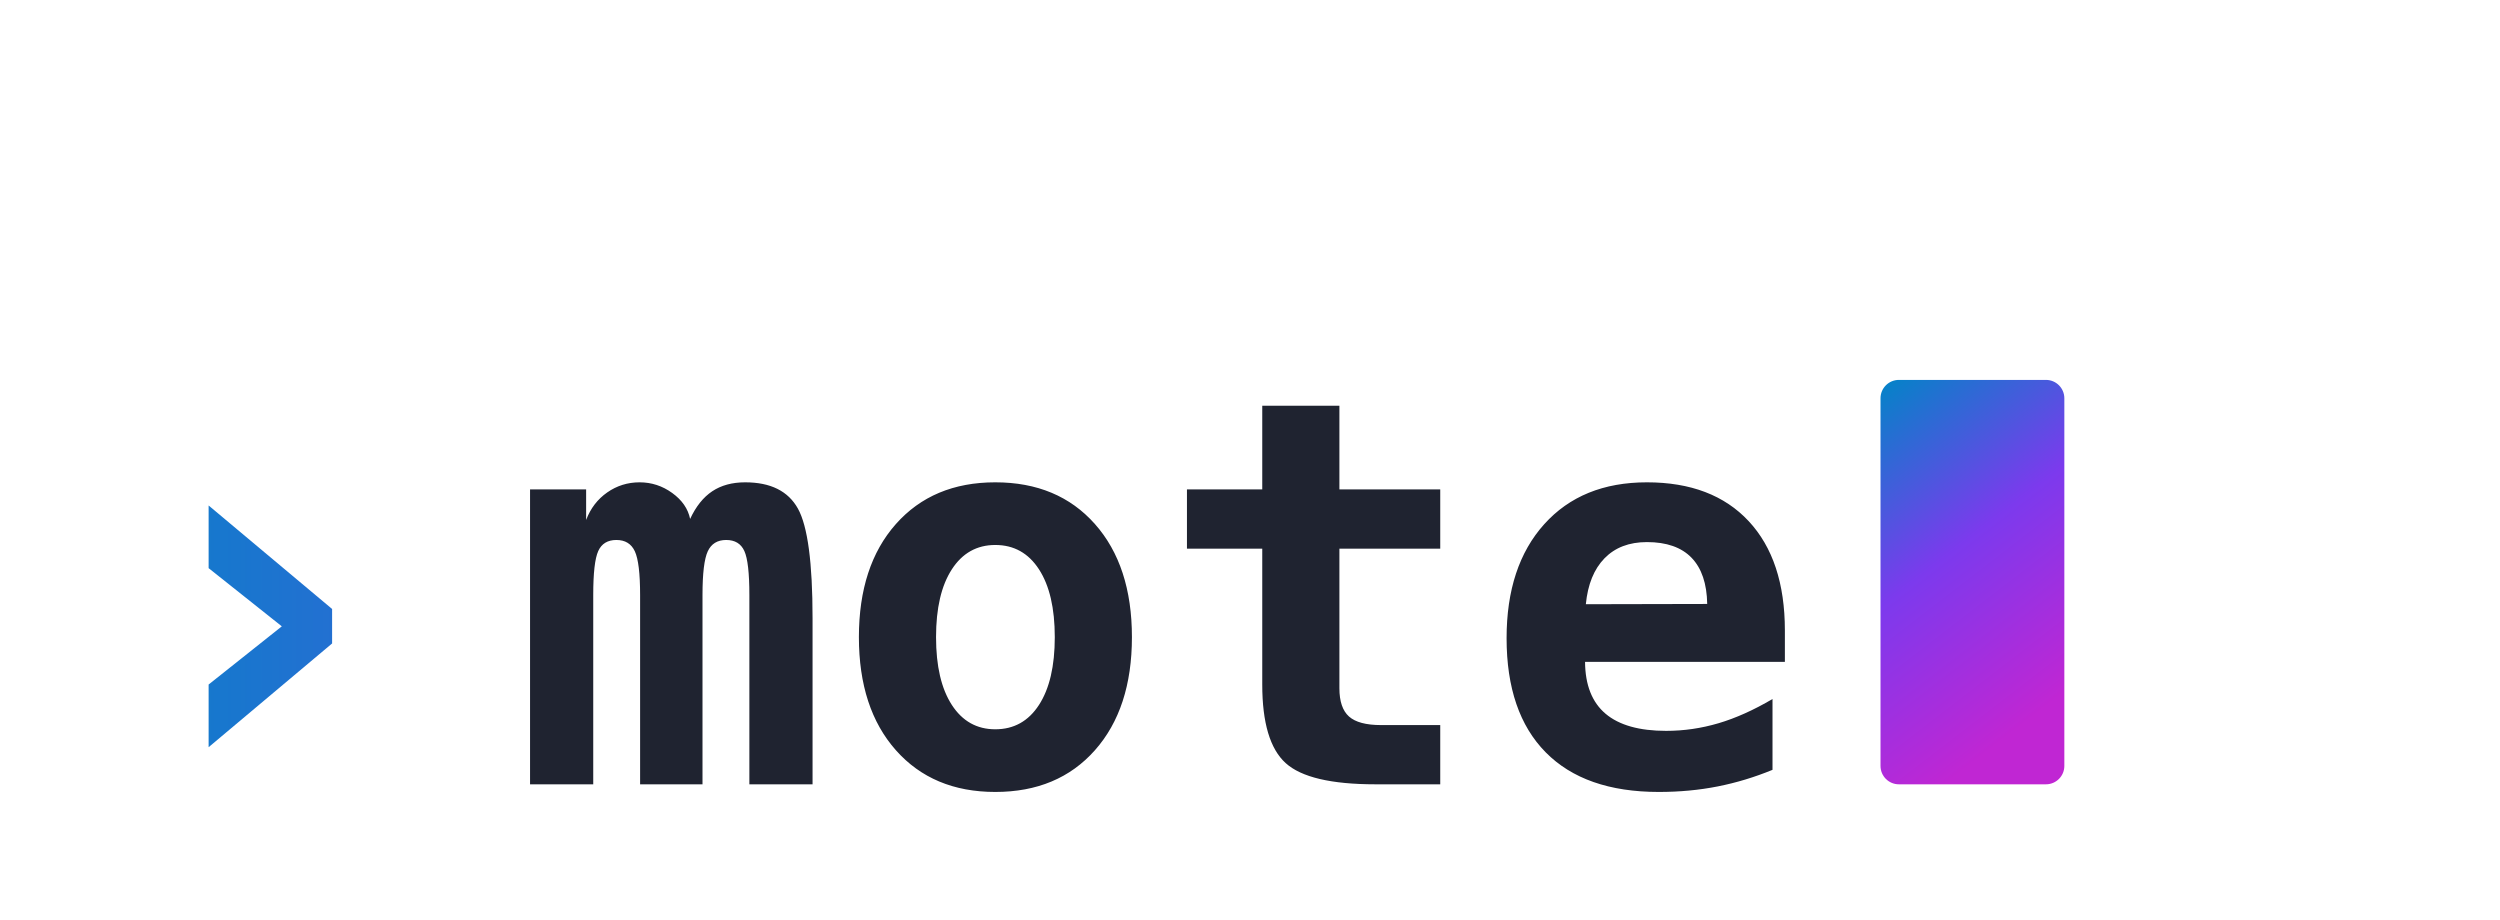
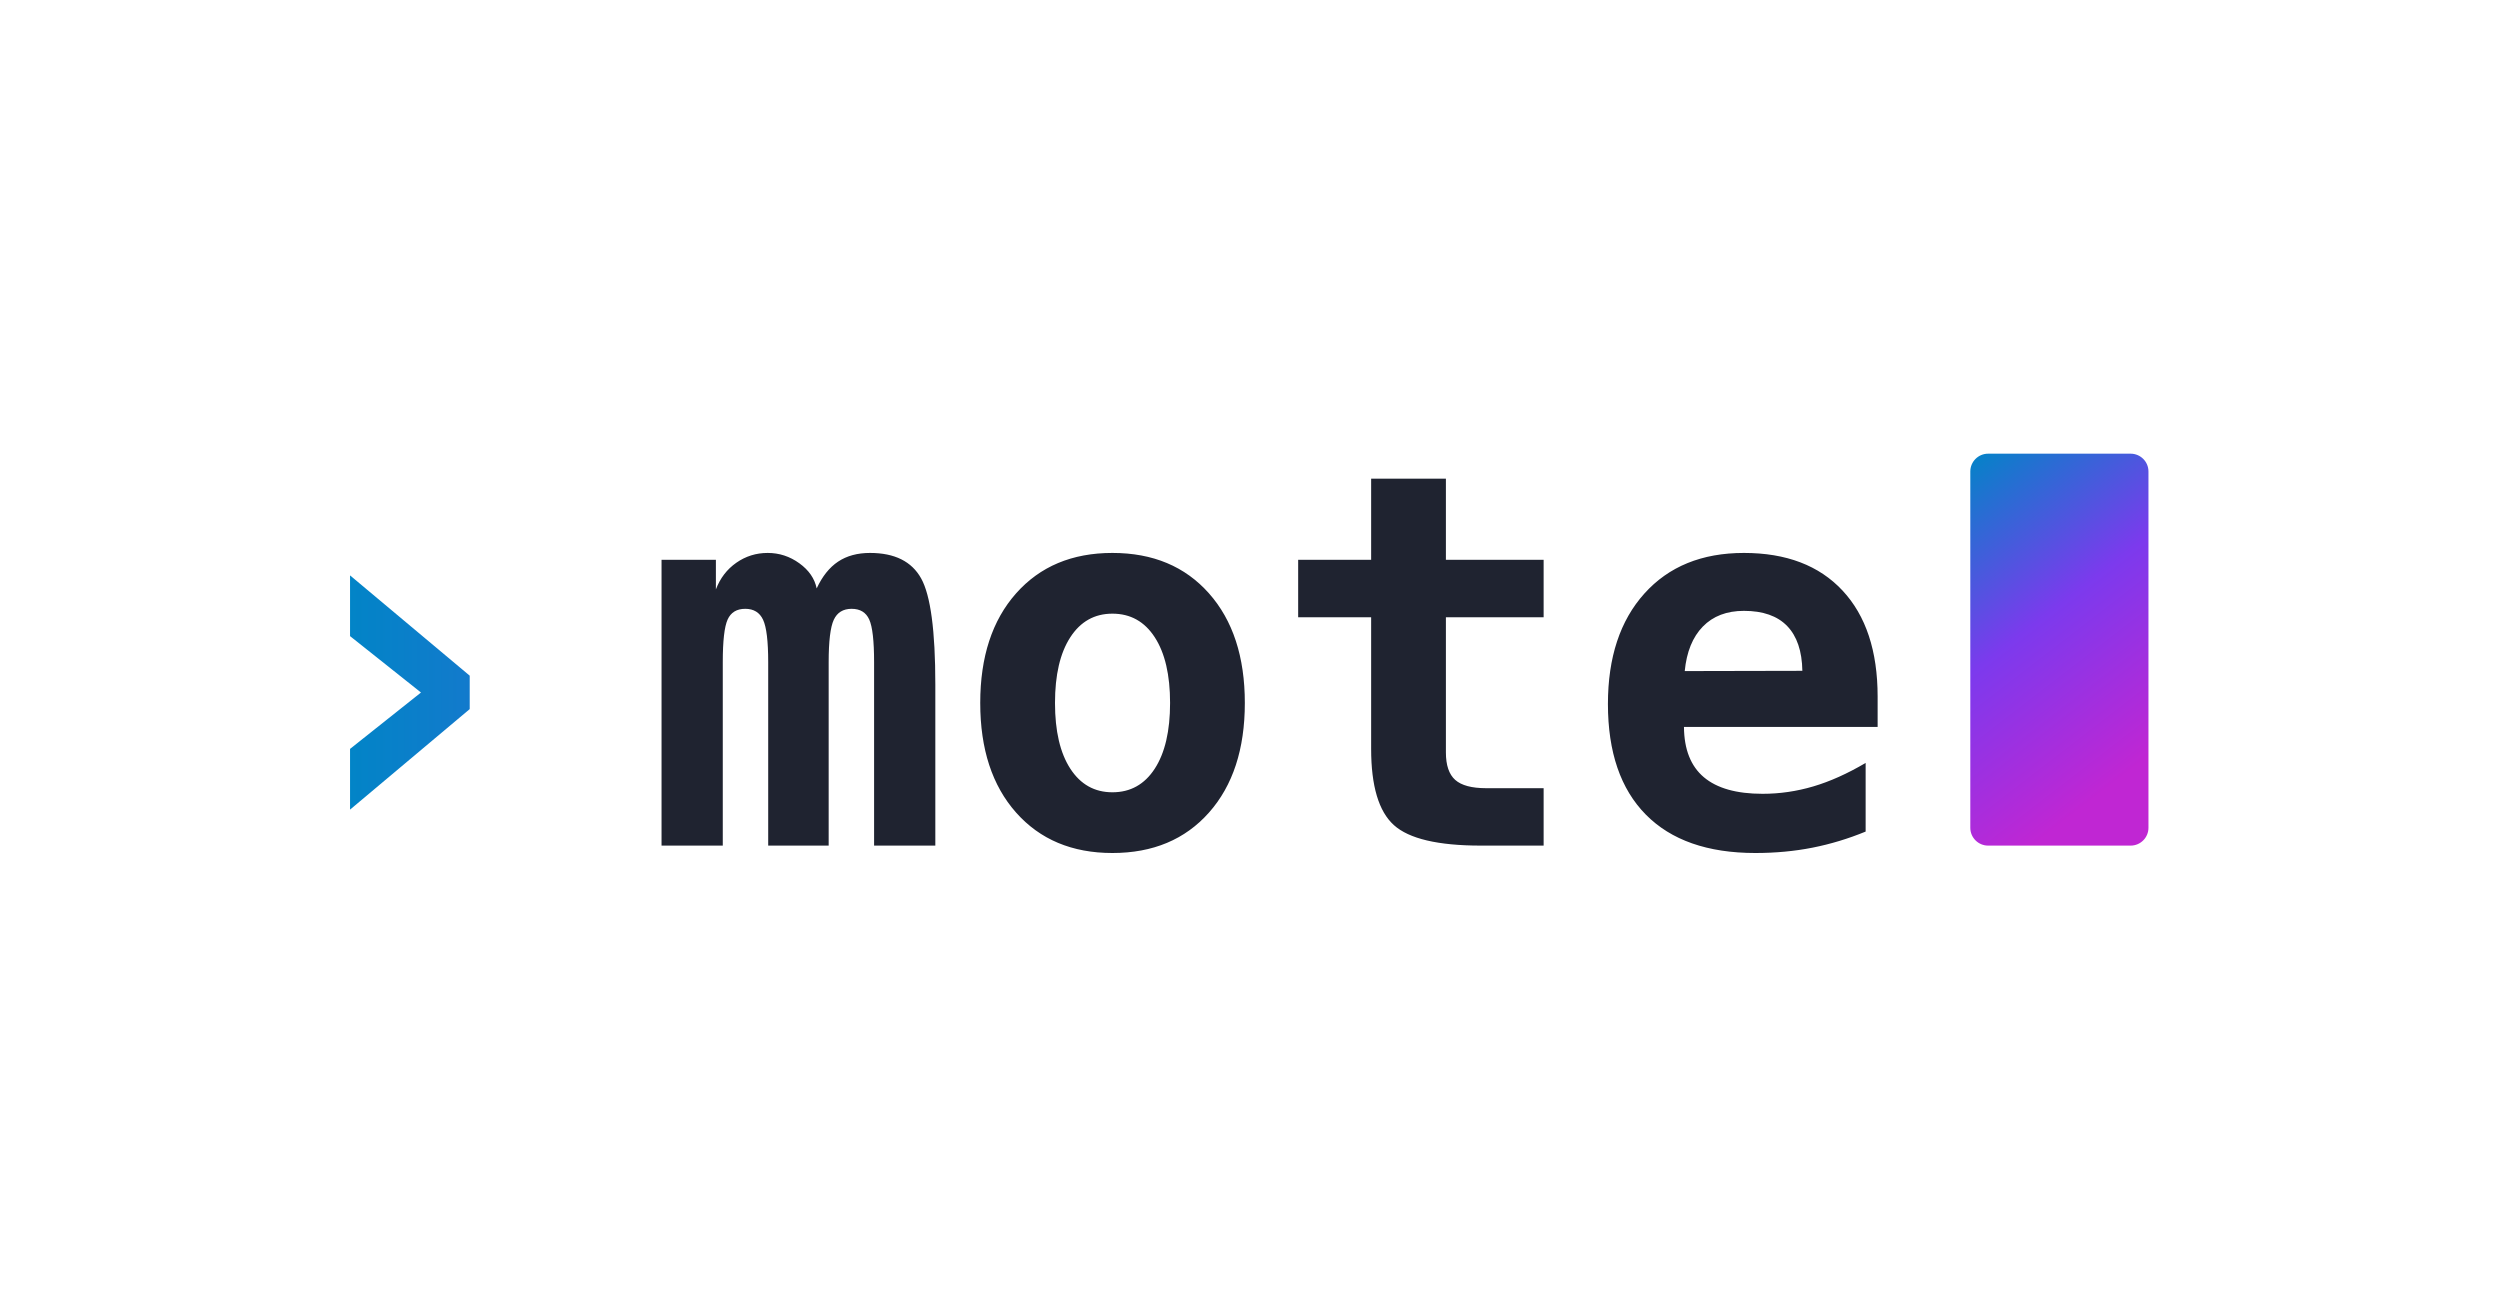
- <svg xmlns="http://www.w3.org/2000/svg" viewBox="0 0 408 150" width="408" height="150" role="img" aria-label="mote">
+ <svg xmlns="http://www.w3.org/2000/svg" viewBox="0 0 421 220" width="421" height="220" role="img" aria-label="mote">
  <defs>
-     <linearGradient id="word" gradientUnits="userSpaceOnUse" x1="0" y1="0" x2="408" y2="0">
+     <linearGradient id="word" gradientUnits="userSpaceOnUse" x1="18.0" y1="0" x2="320.9" y2="0">
      <stop offset="0" stop-color="#0284c7" />
      <stop offset="0.5" stop-color="#7c3aed" />
      <stop offset="1" stop-color="#c026d3" />
    </linearGradient>
    <linearGradient id="cursor" x1="0" y1="0" x2="0.35" y2="1">
      <stop offset="0" stop-color="#0284c7" />
      <stop offset="0.5" stop-color="#7c3aed" />
      <stop offset="1" stop-color="#c026d3" />
    </linearGradient>
  </defs>
-   <path d="M34.047 82.496 54.199 99.383V105.012L34.047 121.941V111.715L45.992 102.219L34.047 92.723Z" fill="url(#word)" />
-   <path d="M112.629 84.688Q114.047 81.637 116.238 80.176Q118.43 78.715 121.609 78.715Q127.84 78.715 130.225 83.012Q132.609 87.309 132.609 100.887V128.0H122.297V97.105Q122.297 91.734 121.48 89.93Q120.664 88.125 118.516 88.125Q116.367 88.125 115.508 89.973Q114.648 91.82 114.648 97.105V128.0H104.465V97.105Q104.465 91.82 103.605 89.973Q102.746 88.125 100.598 88.125Q98.449 88.125 97.633 89.93Q96.816 91.734 96.816 97.105V128.0H86.504V79.875H95.656V84.859Q96.73 82.023 99.094 80.369Q101.457 78.715 104.379 78.715Q107.301 78.715 109.707 80.455Q112.113 82.195 112.629 84.688ZM162.43 88.941Q157.918 88.941 155.34 92.916Q152.762 96.891 152.762 103.98Q152.762 111.07 155.34 115.045Q157.918 119.02 162.43 119.02Q166.984 119.02 169.562 115.045Q172.141 111.07 172.141 103.98Q172.141 96.891 169.562 92.916Q166.984 88.941 162.43 88.941ZM140.172 103.98Q140.172 92.336 146.209 85.525Q152.246 78.715 162.43 78.715Q172.656 78.715 178.693 85.525Q184.73 92.336 184.73 103.98Q184.73 115.625 178.693 122.436Q172.656 129.246 162.43 129.246Q152.246 129.246 146.209 122.436Q140.172 115.625 140.172 103.98ZM218.59 66.211V79.875H235.047V89.543H218.59V112.316Q218.59 115.539 220.158 116.936Q221.727 118.332 225.379 118.332H235.047V128.0H224.477Q213.648 128.0 209.824 124.541Q206.0 121.082 206.0 111.715V89.543H193.711V79.875H206.0V66.211ZM289.273 125.637Q284.891 127.441 280.336 128.344Q275.781 129.246 270.711 129.246Q258.637 129.246 252.256 122.779Q245.875 116.312 245.875 104.152Q245.875 92.379 252.02 85.547Q258.164 78.715 268.777 78.715Q279.477 78.715 285.385 85.053Q291.293 91.391 291.293 102.906V108.02H258.68Q258.723 113.691 262.031 116.484Q265.34 119.277 271.914 119.277Q276.254 119.277 280.465 118.031Q284.676 116.785 289.273 114.078ZM278.617 98.566Q278.531 93.582 276.061 91.025Q273.59 88.469 268.777 88.469Q264.438 88.469 261.859 91.111Q259.281 93.754 258.809 98.609Z" fill="#1f2330" />
-   <rect x="306.9" y="62" width="30" height="66" rx="3" fill="url(#cursor)">
-     <animate attributeName="opacity" values="1;0" dur="1.06s" calcMode="discrete" repeatCount="indefinite" />
-   </rect>
-   <circle cx="312.9" cy="68" r="5.8" fill="#d97706" opacity="0">
-     <animate attributeName="cy" values="68;10" dur="2.4s" begin="0.0s" repeatCount="indefinite" />
-     <animate attributeName="cx" values="312.9;338.9" dur="2.4s" begin="0.0s" repeatCount="indefinite" />
-     <animate attributeName="opacity" values="0;1;0.8;0" keyTimes="0;0.15;0.6;1" dur="2.4s" begin="0.0s" repeatCount="indefinite" />
-     <animate attributeName="r" values="5.8;2.6" dur="2.4s" begin="0.0s" repeatCount="indefinite" />
-   </circle>
-   <circle cx="324.9" cy="68" r="4.2" fill="#d97706" opacity="0">
-     <animate attributeName="cy" values="68;-2" dur="2.9s" begin="0.6s" repeatCount="indefinite" />
-     <animate attributeName="cx" values="324.9;368.9" dur="2.9s" begin="0.6s" repeatCount="indefinite" />
-     <animate attributeName="opacity" values="0;1;0.8;0" keyTimes="0;0.15;0.6;1" dur="2.9s" begin="0.6s" repeatCount="indefinite" />
-     <animate attributeName="r" values="4.2;1.9" dur="2.9s" begin="0.6s" repeatCount="indefinite" />
-   </circle>
-   <circle cx="318.9" cy="68" r="3.4" fill="#d97706" opacity="0">
-     <animate attributeName="cy" values="68;18" dur="2.2s" begin="1.2s" repeatCount="indefinite" />
-     <animate attributeName="cx" values="318.9;330.9" dur="2.2s" begin="1.2s" repeatCount="indefinite" />
-     <animate attributeName="opacity" values="0;1;0.8;0" keyTimes="0;0.15;0.6;1" dur="2.2s" begin="1.2s" repeatCount="indefinite" />
-     <animate attributeName="r" values="3.4;1.5" dur="2.2s" begin="1.2s" repeatCount="indefinite" />
-   </circle>
-   <circle cx="330.9" cy="68" r="2.9" fill="#d97706" opacity="0">
-     <animate attributeName="cy" values="68;4" dur="3.1s" begin="1.7s" repeatCount="indefinite" />
-     <animate attributeName="cx" values="330.9;388.9" dur="3.1s" begin="1.7s" repeatCount="indefinite" />
-     <animate attributeName="opacity" values="0;1;0.8;0" keyTimes="0;0.15;0.6;1" dur="3.1s" begin="1.7s" repeatCount="indefinite" />
-     <animate attributeName="r" values="2.9;1.3" dur="3.1s" begin="1.7s" repeatCount="indefinite" />
-   </circle>
-   <circle cx="314.9" cy="68" r="2.4" fill="#d97706" opacity="0">
-     <animate attributeName="cy" values="68;-8" dur="2.7s" begin="2.3s" repeatCount="indefinite" />
-     <animate attributeName="cx" values="314.9;348.9" dur="2.7s" begin="2.3s" repeatCount="indefinite" />
-     <animate attributeName="opacity" values="0;1;0.8;0" keyTimes="0;0.15;0.6;1" dur="2.7s" begin="2.3s" repeatCount="indefinite" />
-     <animate attributeName="r" values="2.4;1.1" dur="2.7s" begin="2.3s" repeatCount="indefinite" />
-   </circle>
-   <circle cx="326.9" cy="68" r="4.6" fill="#d97706" opacity="0">
-     <animate attributeName="cy" values="68;22" dur="2.5s" begin="0.3s" repeatCount="indefinite" />
-     <animate attributeName="cx" values="326.9;376.9" dur="2.5s" begin="0.3s" repeatCount="indefinite" />
-     <animate attributeName="opacity" values="0;1;0.8;0" keyTimes="0;0.15;0.6;1" dur="2.5s" begin="0.3s" repeatCount="indefinite" />
-     <animate attributeName="r" values="4.6;2.1" dur="2.5s" begin="0.3s" repeatCount="indefinite" />
-   </circle>
+   <g transform="translate(40.9 142.4)">
+     <path d="M18.047 -45.504 38.199 -28.617V-22.988L18.047 -6.059V-16.285L29.992 -25.781L18.047 -35.277Z" fill="url(#word)" />
+     <path d="M96.629 -43.312Q98.047 -46.363 100.238 -47.824Q102.43 -49.285 105.609 -49.285Q111.84 -49.285 114.225 -44.988Q116.609 -40.691 116.609 -27.113V0.0H106.297V-30.895Q106.297 -36.266 105.48 -38.07Q104.664 -39.875 102.516 -39.875Q100.367 -39.875 99.508 -38.027Q98.648 -36.18 98.648 -30.895V0.0H88.465V-30.895Q88.465 -36.18 87.605 -38.027Q86.746 -39.875 84.598 -39.875Q82.449 -39.875 81.633 -38.07Q80.816 -36.266 80.816 -30.895V0.0H70.504V-48.125H79.656V-43.141Q80.73 -45.977 83.094 -47.631Q85.457 -49.285 88.379 -49.285Q91.301 -49.285 93.707 -47.545Q96.113 -45.805 96.629 -43.312ZM146.43 -39.059Q141.918 -39.059 139.34 -35.084Q136.762 -31.109 136.762 -24.02Q136.762 -16.93 139.34 -12.955Q141.918 -8.98 146.43 -8.98Q150.984 -8.98 153.562 -12.955Q156.141 -16.93 156.141 -24.02Q156.141 -31.109 153.562 -35.084Q150.984 -39.059 146.43 -39.059ZM124.172 -24.02Q124.172 -35.664 130.209 -42.475Q136.246 -49.285 146.43 -49.285Q156.656 -49.285 162.693 -42.475Q168.73 -35.664 168.73 -24.02Q168.73 -12.375 162.693 -5.564Q156.656 1.246 146.43 1.246Q136.246 1.246 130.209 -5.564Q124.172 -12.375 124.172 -24.02ZM202.59 -61.789V-48.125H219.047V-38.457H202.59V-15.684Q202.59 -12.461 204.158 -11.064Q205.727 -9.668 209.379 -9.668H219.047V0.0H208.477Q197.648 0.0 193.824 -3.459Q190.0 -6.918 190.0 -16.285V-38.457H177.711V-48.125H190.0V-61.789ZM273.273 -2.363Q268.891 -0.559 264.336 0.344Q259.781 1.246 254.711 1.246Q242.637 1.246 236.256 -5.221Q229.875 -11.688 229.875 -23.848Q229.875 -35.621 236.02 -42.453Q242.164 -49.285 252.777 -49.285Q263.477 -49.285 269.385 -42.947Q275.293 -36.609 275.293 -25.094V-19.98H242.68Q242.723 -14.309 246.031 -11.516Q249.34 -8.723 255.914 -8.723Q260.254 -8.723 264.465 -9.969Q268.676 -11.215 273.273 -13.922ZM262.617 -29.434Q262.531 -34.418 260.061 -36.975Q257.59 -39.531 252.777 -39.531Q248.438 -39.531 245.859 -36.889Q243.281 -34.246 242.809 -29.391Z" fill="#1f2330" />
+     <rect x="290.9" y="-66" width="30" height="66" rx="3" fill="url(#cursor)">
+       <animate attributeName="opacity" values="1;0" dur="1.06s" calcMode="discrete" repeatCount="indefinite" />
+     </rect>
+     <circle cx="296.9" cy="-60" r="5.8" fill="#d97706" opacity="0">
+       <animate attributeName="cy" values="-60;-118" dur="2.4s" begin="0.0s" repeatCount="indefinite" />
+       <animate attributeName="cx" values="296.9;322.9" dur="2.4s" begin="0.0s" repeatCount="indefinite" />
+       <animate attributeName="opacity" values="0;1;0.8;0" keyTimes="0;0.15;0.6;1" dur="2.4s" begin="0.0s" repeatCount="indefinite" />
+       <animate attributeName="r" values="5.8;2.6" dur="2.4s" begin="0.0s" repeatCount="indefinite" />
+     </circle>
+     <circle cx="308.9" cy="-60" r="4.2" fill="#d97706" opacity="0">
+       <animate attributeName="cy" values="-60;-130" dur="2.9s" begin="0.6s" repeatCount="indefinite" />
+       <animate attributeName="cx" values="308.9;352.9" dur="2.9s" begin="0.6s" repeatCount="indefinite" />
+       <animate attributeName="opacity" values="0;1;0.8;0" keyTimes="0;0.15;0.6;1" dur="2.9s" begin="0.6s" repeatCount="indefinite" />
+       <animate attributeName="r" values="4.2;1.9" dur="2.9s" begin="0.6s" repeatCount="indefinite" />
+     </circle>
+     <circle cx="302.9" cy="-60" r="3.4" fill="#d97706" opacity="0">
+       <animate attributeName="cy" values="-60;-110" dur="2.2s" begin="1.2s" repeatCount="indefinite" />
+       <animate attributeName="cx" values="302.9;314.9" dur="2.2s" begin="1.2s" repeatCount="indefinite" />
+       <animate attributeName="opacity" values="0;1;0.8;0" keyTimes="0;0.15;0.6;1" dur="2.2s" begin="1.2s" repeatCount="indefinite" />
+       <animate attributeName="r" values="3.4;1.5" dur="2.2s" begin="1.2s" repeatCount="indefinite" />
+     </circle>
+     <circle cx="314.9" cy="-60" r="2.9" fill="#d97706" opacity="0">
+       <animate attributeName="cy" values="-60;-124" dur="3.1s" begin="1.7s" repeatCount="indefinite" />
+       <animate attributeName="cx" values="314.9;372.9" dur="3.1s" begin="1.7s" repeatCount="indefinite" />
+       <animate attributeName="opacity" values="0;1;0.8;0" keyTimes="0;0.15;0.6;1" dur="3.1s" begin="1.7s" repeatCount="indefinite" />
+       <animate attributeName="r" values="2.9;1.3" dur="3.1s" begin="1.7s" repeatCount="indefinite" />
+     </circle>
+     <circle cx="298.9" cy="-60" r="2.4" fill="#d97706" opacity="0">
+       <animate attributeName="cy" values="-60;-136" dur="2.7s" begin="2.3s" repeatCount="indefinite" />
+       <animate attributeName="cx" values="298.9;332.9" dur="2.7s" begin="2.3s" repeatCount="indefinite" />
+       <animate attributeName="opacity" values="0;1;0.8;0" keyTimes="0;0.15;0.6;1" dur="2.7s" begin="2.3s" repeatCount="indefinite" />
+       <animate attributeName="r" values="2.4;1.1" dur="2.7s" begin="2.3s" repeatCount="indefinite" />
+     </circle>
+     <circle cx="310.9" cy="-60" r="4.6" fill="#d97706" opacity="0">
+       <animate attributeName="cy" values="-60;-106" dur="2.5s" begin="0.3s" repeatCount="indefinite" />
+       <animate attributeName="cx" values="310.9;360.9" dur="2.5s" begin="0.3s" repeatCount="indefinite" />
+       <animate attributeName="opacity" values="0;1;0.8;0" keyTimes="0;0.15;0.6;1" dur="2.5s" begin="0.3s" repeatCount="indefinite" />
+       <animate attributeName="r" values="4.6;2.1" dur="2.5s" begin="0.3s" repeatCount="indefinite" />
+     </circle>
+   </g>
</svg>
